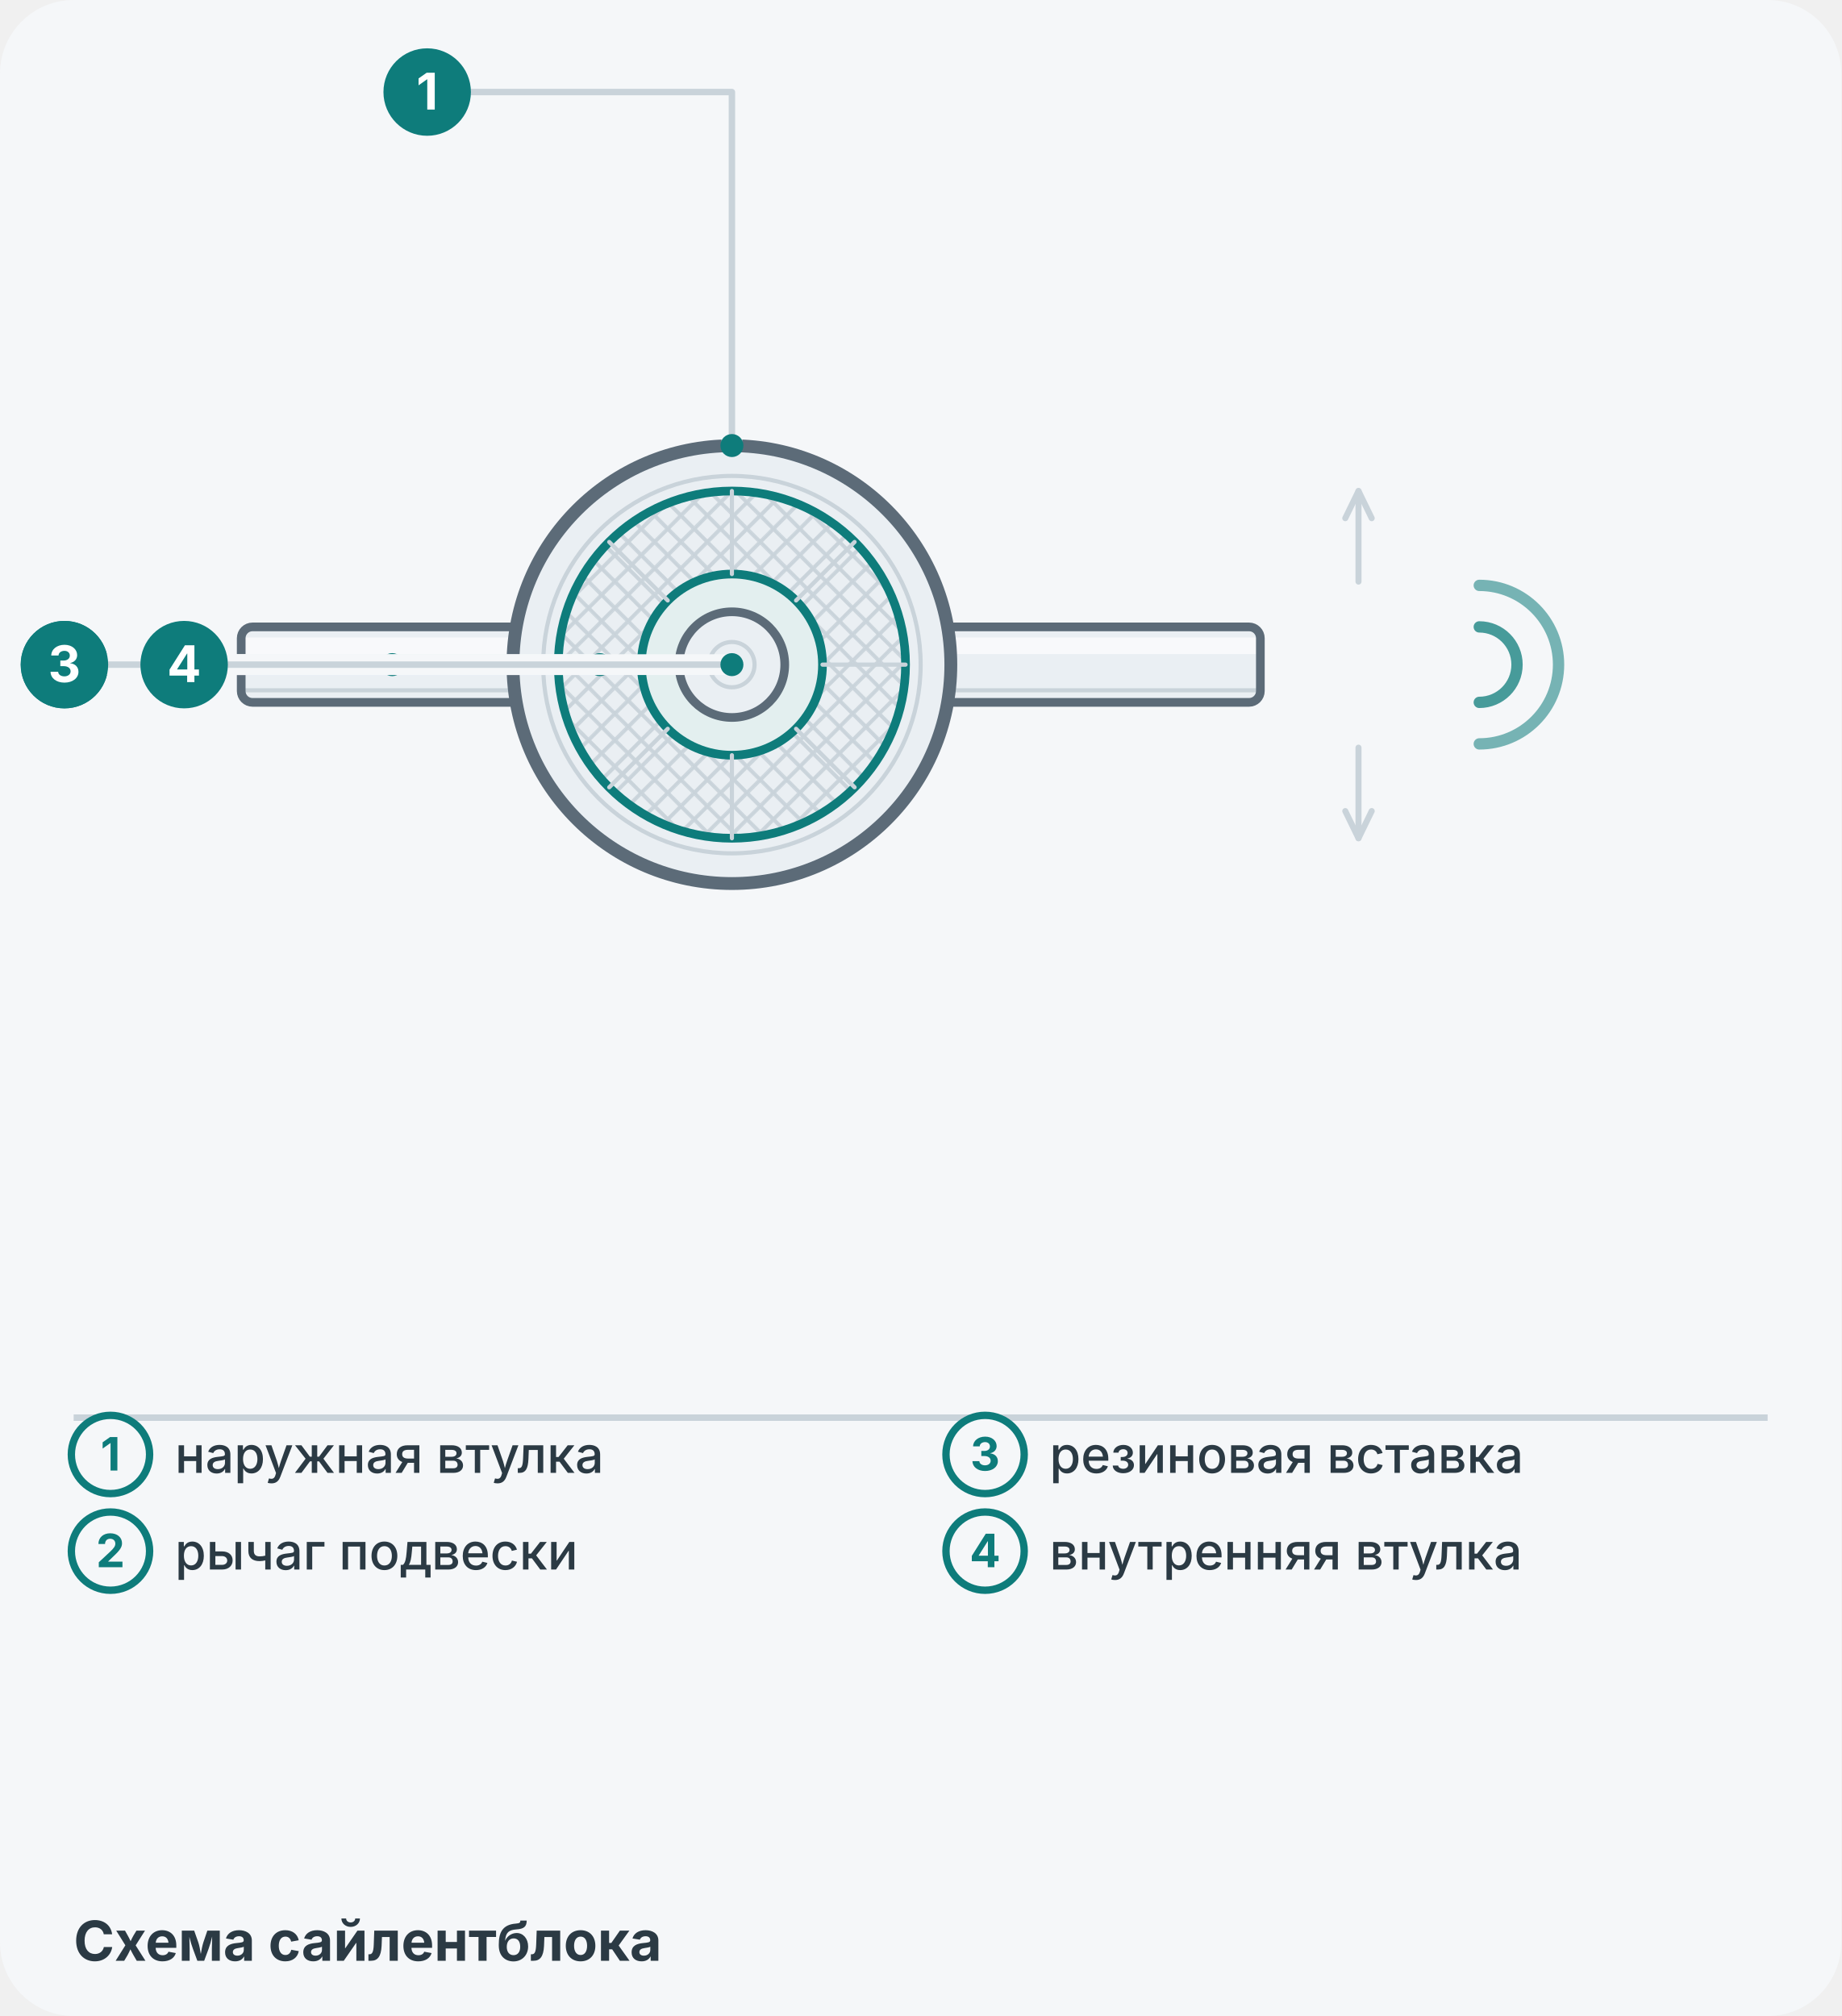
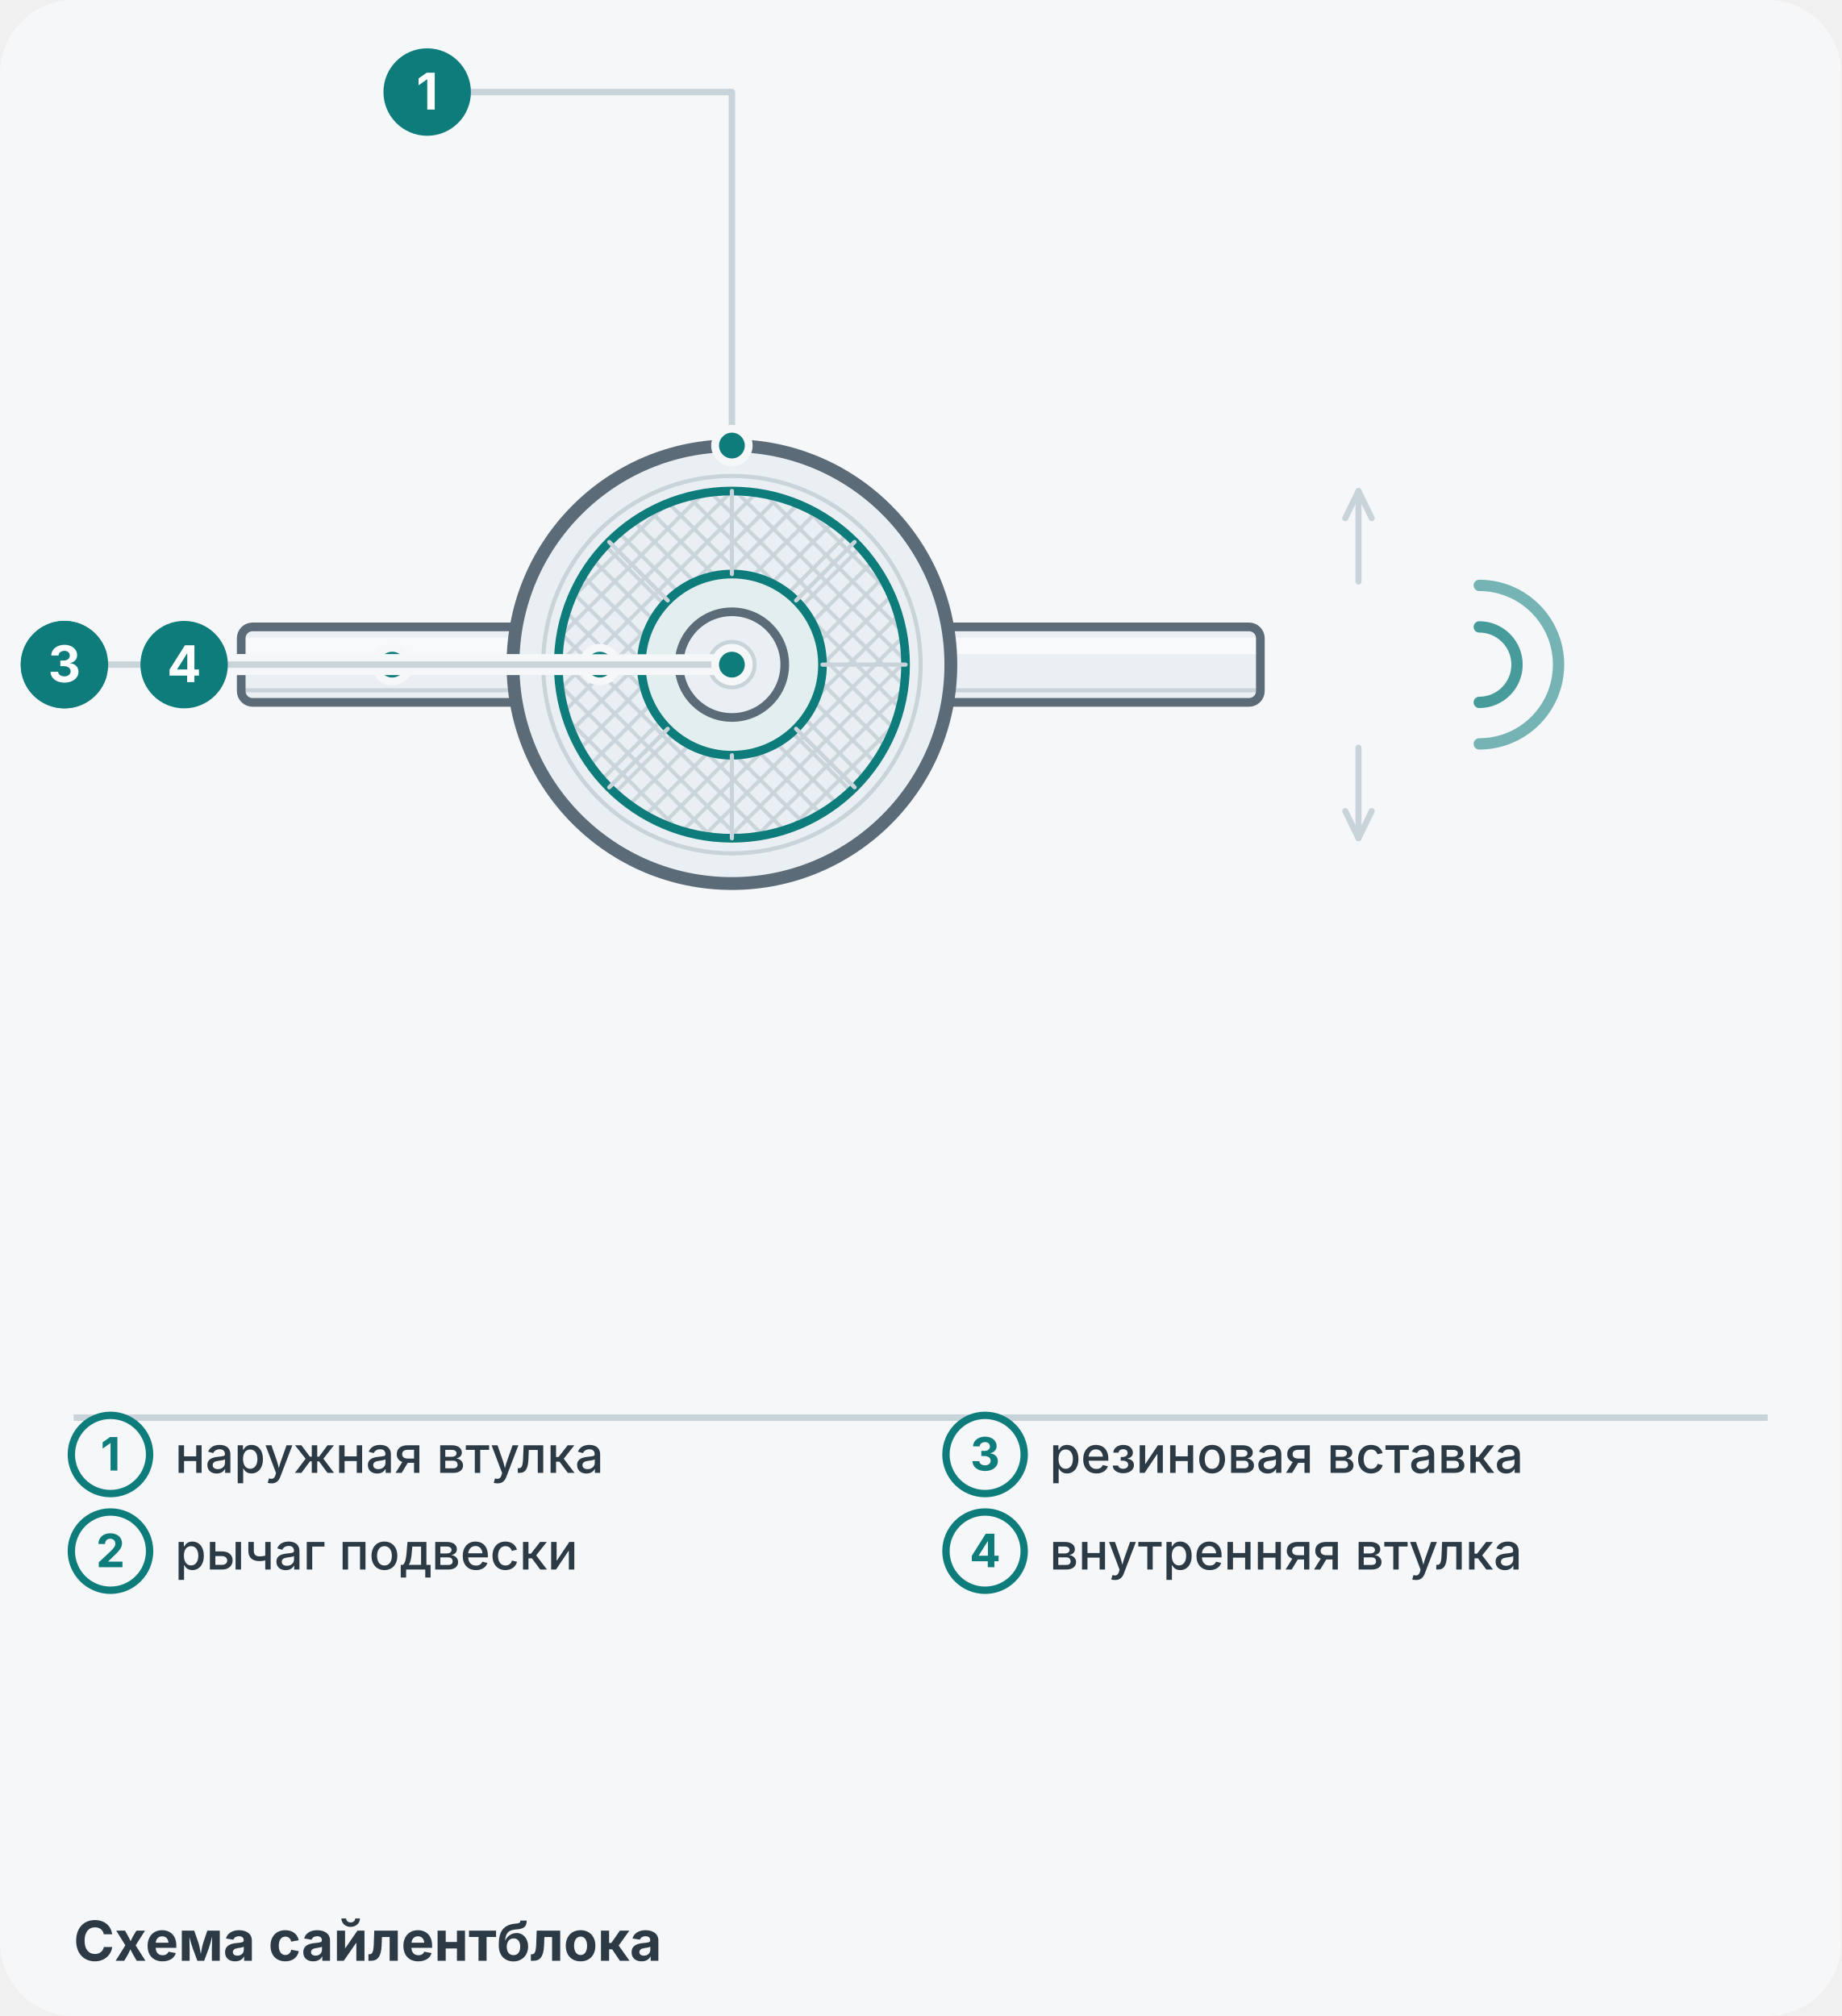
<svg xmlns="http://www.w3.org/2000/svg" viewBox="0 0 400 438" role="img" aria-label="Схема сайлентблока">
  <defs>
    <pattern id="mRub" width="7" height="7" patternUnits="userSpaceOnUse">
      <path d="M0 7 L7 0 M-1 1 L1 -1 M6 8 L8 6" stroke="#C9D3DA" stroke-width="1" />
      <path d="M0 0 L7 7 M-1 6 L1 8 M6 -1 L8 1" stroke="#C9D3DA" stroke-width="1" />
    </pattern>
    <pattern id="mCer" width="8" height="8" patternUnits="userSpaceOnUse">
      <circle cx="2" cy="2" r="1.2" fill="#C9D3DA" />
      <circle cx="6" cy="6" r="1.2" fill="#C9D3DA" />
    </pattern>
    <pattern id="mFric" width="6" height="6" patternUnits="userSpaceOnUse">
      <circle cx="1.5" cy="1.5" r="0.9" fill="#0E7C7B" opacity="0.55" />
      <circle cx="4.5" cy="4.5" r="0.9" fill="#0E7C7B" opacity="0.55" />
      <circle cx="4.5" cy="1.5" r="0.6" fill="#0E7C7B" opacity="0.35" />
    </pattern>
    <pattern id="mMet" width="6" height="6" patternUnits="userSpaceOnUse" patternTransform="rotate(45)">
      <path d="M0 0 V6" stroke="#C9D3DA" stroke-width="1" />
    </pattern>
  </defs>
  <rect width="400" height="438" rx="16" fill="#F5F7F9" />
  <g id="hl" />
  <g transform="translate(36,46) scale(0.82)">
    <g fill="none" stroke-linecap="round" stroke-linejoin="round">
      <rect x="20.0" y="110.0" width="84.0" height="20.0" rx="3" stroke="none" stroke-width="0" fill="#EAEFF3" />
      <rect x="20.0" y="112.8" width="84.0" height="4.4" fill="#FFFFFF" opacity="0.65" />
      <path d="M 20.0 126.8 L 104.0 126.8" stroke="#C9D3DA" stroke-width="1.1" />
      <rect x="20.0" y="110.0" width="84.0" height="20.0" rx="3" stroke="#5C6B78" stroke-width="2.3" fill="none" />
      <rect x="196.0" y="110.0" width="94.0" height="20.0" rx="3" stroke="none" stroke-width="0" fill="#EAEFF3" />
      <rect x="196.0" y="112.8" width="94.0" height="4.4" fill="#FFFFFF" opacity="0.65" />
      <path d="M 196.0 126.8 L 290.0 126.8" stroke="#C9D3DA" stroke-width="1.1" />
      <rect x="196.0" y="110.0" width="94.0" height="20.0" rx="3" stroke="#5C6B78" stroke-width="2.3" fill="none" />
      <circle cx="150.0" cy="120.0" r="58.0" stroke="#5C6B78" stroke-width="3.4" fill="#EAEFF3" />
      <circle cx="150.0" cy="120.0" r="50.0" stroke="#C9D3DA" stroke-width="1.1" fill="none" />
      <circle cx="150.0" cy="120.0" r="46.0" stroke="none" stroke-width="0" fill="url(#mRub)" />
      <circle cx="150.0" cy="120.0" r="46.0" stroke="#0E7C7B" stroke-width="2.3" fill="none" />
      <circle cx="150.0" cy="120.0" r="24.0" stroke="#0E7C7B" stroke-width="2.3" fill="#E3EFEF" />
      <path d="M 174.0 120.0 L 196.0 120.0" stroke="#C9D3DA" stroke-width="1.1" />
      <path d="M 167.0 137.0 L 182.5 152.5" stroke="#C9D3DA" stroke-width="1.1" />
      <path d="M 150.0 144.0 L 150.0 166.0" stroke="#C9D3DA" stroke-width="1.1" />
      <path d="M 133.0 137.0 L 117.5 152.5" stroke="#C9D3DA" stroke-width="1.1" />
      <path d="M 126.0 120.0 L 104.0 120.0" stroke="#C9D3DA" stroke-width="1.1" />
      <path d="M 133.0 103.0 L 117.5 87.5" stroke="#C9D3DA" stroke-width="1.1" />
      <path d="M 150.0 96.0 L 150.0 74.0" stroke="#C9D3DA" stroke-width="1.1" />
      <path d="M 167.0 103.0 L 182.5 87.5" stroke="#C9D3DA" stroke-width="1.1" />
      <circle cx="150.0" cy="120.0" r="14.0" stroke="#5C6B78" stroke-width="2.3" fill="#EAEFF3" />
      <circle cx="150.0" cy="120.0" r="6.0" stroke="#C9D3DA" stroke-width="1.1" fill="none" />
      <path d="M 316.0 98.0 L 316.0 74.0" stroke="#C9D3DA" stroke-width="1.6" />
      <path d="M 319.5 81.2 L 316.0 74.0 L 312.5 81.2" stroke="#C9D3DA" stroke-width="1.6" fill="none" />
      <path d="M 316.0 142.0 L 316.0 166.0" stroke="#C9D3DA" stroke-width="1.6" />
      <path d="M 312.5 158.8 L 316.0 166.0 L 319.5 158.8" stroke="#C9D3DA" stroke-width="1.6" fill="none" />
      <path d="M 348 110 A 10 10 0 0 1 348 130" stroke="#0E7C7B" stroke-width="3" opacity="0.75" />
      <path d="M 348 99 A 21 21 0 0 1 348 141" stroke="#0E7C7B" stroke-width="3" opacity="0.55" />
    </g>
  </g>
  <g fill="none" stroke-linecap="round" stroke-linejoin="round">
    <path d="M 92.8 20.0 L 159.0 20.0 L 159.0 96.8" stroke="#F5F7F9" stroke-width="4.5" fill="none" />
    <path d="M 92.8 20.0 L 159.0 20.0 L 159.0 96.8" stroke="#C9D3DA" stroke-width="1.4" fill="none" />
-     <circle cx="159.0" cy="96.8" r="2.5" fill="#0E7C7B" />
+     <circle cx="159.0" cy="96.8" r="4.5" fill="#F5F7F9" />
+     <circle cx="159.0" cy="96.8" r="2.8" fill="#0E7C7B" />
    <circle cx="92.8" cy="20.0" r="9.5" fill="#0E7C7B" />
    <text x="92.8" y="23.8" font-family="Manrope, Inter, system-ui, -apple-system, Segoe UI, sans-serif" font-size="11" font-weight="700" fill="#FFFFFF" text-anchor="middle">1</text>
    <path d="M 14.0 144.4 L 14.0 144.4 L 85.2 144.4" stroke="#F5F7F9" stroke-width="4.5" fill="none" />
    <path d="M 14.0 144.4 L 14.0 144.4 L 85.2 144.4" stroke="#C9D3DA" stroke-width="1.4" fill="none" />
-     <circle cx="85.2" cy="144.4" r="2.5" fill="#0E7C7B" />
+     <circle cx="85.2" cy="144.4" r="4.5" fill="#F5F7F9" />
+     <circle cx="85.2" cy="144.4" r="2.8" fill="#0E7C7B" />
    <circle cx="14.0" cy="144.4" r="9.5" fill="#0E7C7B" />
    <text x="14.0" y="148.2" font-family="Manrope, Inter, system-ui, -apple-system, Segoe UI, sans-serif" font-size="11" font-weight="700" fill="#FFFFFF" text-anchor="middle">2</text>
    <path d="M 14.0 144.4 L 14.0 144.4 L 130.3 144.4" stroke="#F5F7F9" stroke-width="4.5" fill="none" />
    <path d="M 14.0 144.4 L 14.0 144.4 L 130.3 144.4" stroke="#C9D3DA" stroke-width="1.4" fill="none" />
-     <circle cx="130.3" cy="144.4" r="2.5" fill="#0E7C7B" />
+     <circle cx="130.3" cy="144.4" r="4.5" fill="#F5F7F9" />
+     <circle cx="130.3" cy="144.4" r="2.8" fill="#0E7C7B" />
    <circle cx="14.0" cy="144.4" r="9.5" fill="#0E7C7B" />
    <text x="14.0" y="148.2" font-family="Manrope, Inter, system-ui, -apple-system, Segoe UI, sans-serif" font-size="11" font-weight="700" fill="#FFFFFF" text-anchor="middle">3</text>
    <path d="M 40.0 144.4 L 159.0 144.4 L 159.0 144.4" stroke="#F5F7F9" stroke-width="4.5" fill="none" />
    <path d="M 40.0 144.4 L 159.0 144.4 L 159.0 144.4" stroke="#C9D3DA" stroke-width="1.4" fill="none" />
-     <circle cx="159.0" cy="144.4" r="2.5" fill="#0E7C7B" />
+     <circle cx="159.0" cy="144.4" r="4.5" fill="#F5F7F9" />
+     <circle cx="159.0" cy="144.4" r="2.8" fill="#0E7C7B" />
    <circle cx="40.0" cy="144.4" r="9.5" fill="#0E7C7B" />
    <text x="40.0" y="148.2" font-family="Manrope, Inter, system-ui, -apple-system, Segoe UI, sans-serif" font-size="11" font-weight="700" fill="#FFFFFF" text-anchor="middle">4</text>
  </g>
  <path d="M 16 308 L 384 308" stroke="#C9D3DA" stroke-width="1.4" fill="none" />
  <g>
    <circle cx="24" cy="316" r="8.5" fill="#F5F7F9" stroke="#0E7C7B" stroke-width="1.6" />
    <text x="24.0" y="319.5" font-family="Manrope, Inter, system-ui, -apple-system, Segoe UI, sans-serif" font-size="10" font-weight="700" fill="#0E7C7B" text-anchor="middle">1</text>
    <text x="38.0" y="320.0" font-family="Manrope, Inter, system-ui, -apple-system, Segoe UI, sans-serif" font-size="11" font-weight="500" fill="#2B3A44" text-anchor="start">наружная втулка</text>
    <circle cx="24" cy="337" r="8.5" fill="#F5F7F9" stroke="#0E7C7B" stroke-width="1.6" />
    <text x="24.0" y="340.5" font-family="Manrope, Inter, system-ui, -apple-system, Segoe UI, sans-serif" font-size="10" font-weight="700" fill="#0E7C7B" text-anchor="middle">2</text>
    <text x="38.0" y="341.0" font-family="Manrope, Inter, system-ui, -apple-system, Segoe UI, sans-serif" font-size="11" font-weight="500" fill="#2B3A44" text-anchor="start">рычаг подвески</text>
    <circle cx="214" cy="316" r="8.5" fill="#F5F7F9" stroke="#0E7C7B" stroke-width="1.6" />
    <text x="214.0" y="319.5" font-family="Manrope, Inter, system-ui, -apple-system, Segoe UI, sans-serif" font-size="10" font-weight="700" fill="#0E7C7B" text-anchor="middle">3</text>
    <text x="228.0" y="320.0" font-family="Manrope, Inter, system-ui, -apple-system, Segoe UI, sans-serif" font-size="11" font-weight="500" fill="#2B3A44" text-anchor="start">резиновая вставка</text>
    <circle cx="214" cy="337" r="8.5" fill="#F5F7F9" stroke="#0E7C7B" stroke-width="1.6" />
    <text x="214.0" y="340.5" font-family="Manrope, Inter, system-ui, -apple-system, Segoe UI, sans-serif" font-size="10" font-weight="700" fill="#0E7C7B" text-anchor="middle">4</text>
    <text x="228.0" y="341.0" font-family="Manrope, Inter, system-ui, -apple-system, Segoe UI, sans-serif" font-size="11" font-weight="500" fill="#2B3A44" text-anchor="start">внутренняя втулка</text>
  </g>
  <text x="16.0" y="426.0" font-family="Manrope, Inter, system-ui, -apple-system, Segoe UI, sans-serif" font-size="12" font-weight="700" fill="#2B3A44" text-anchor="start">Схема сайлентблока</text>
</svg>
